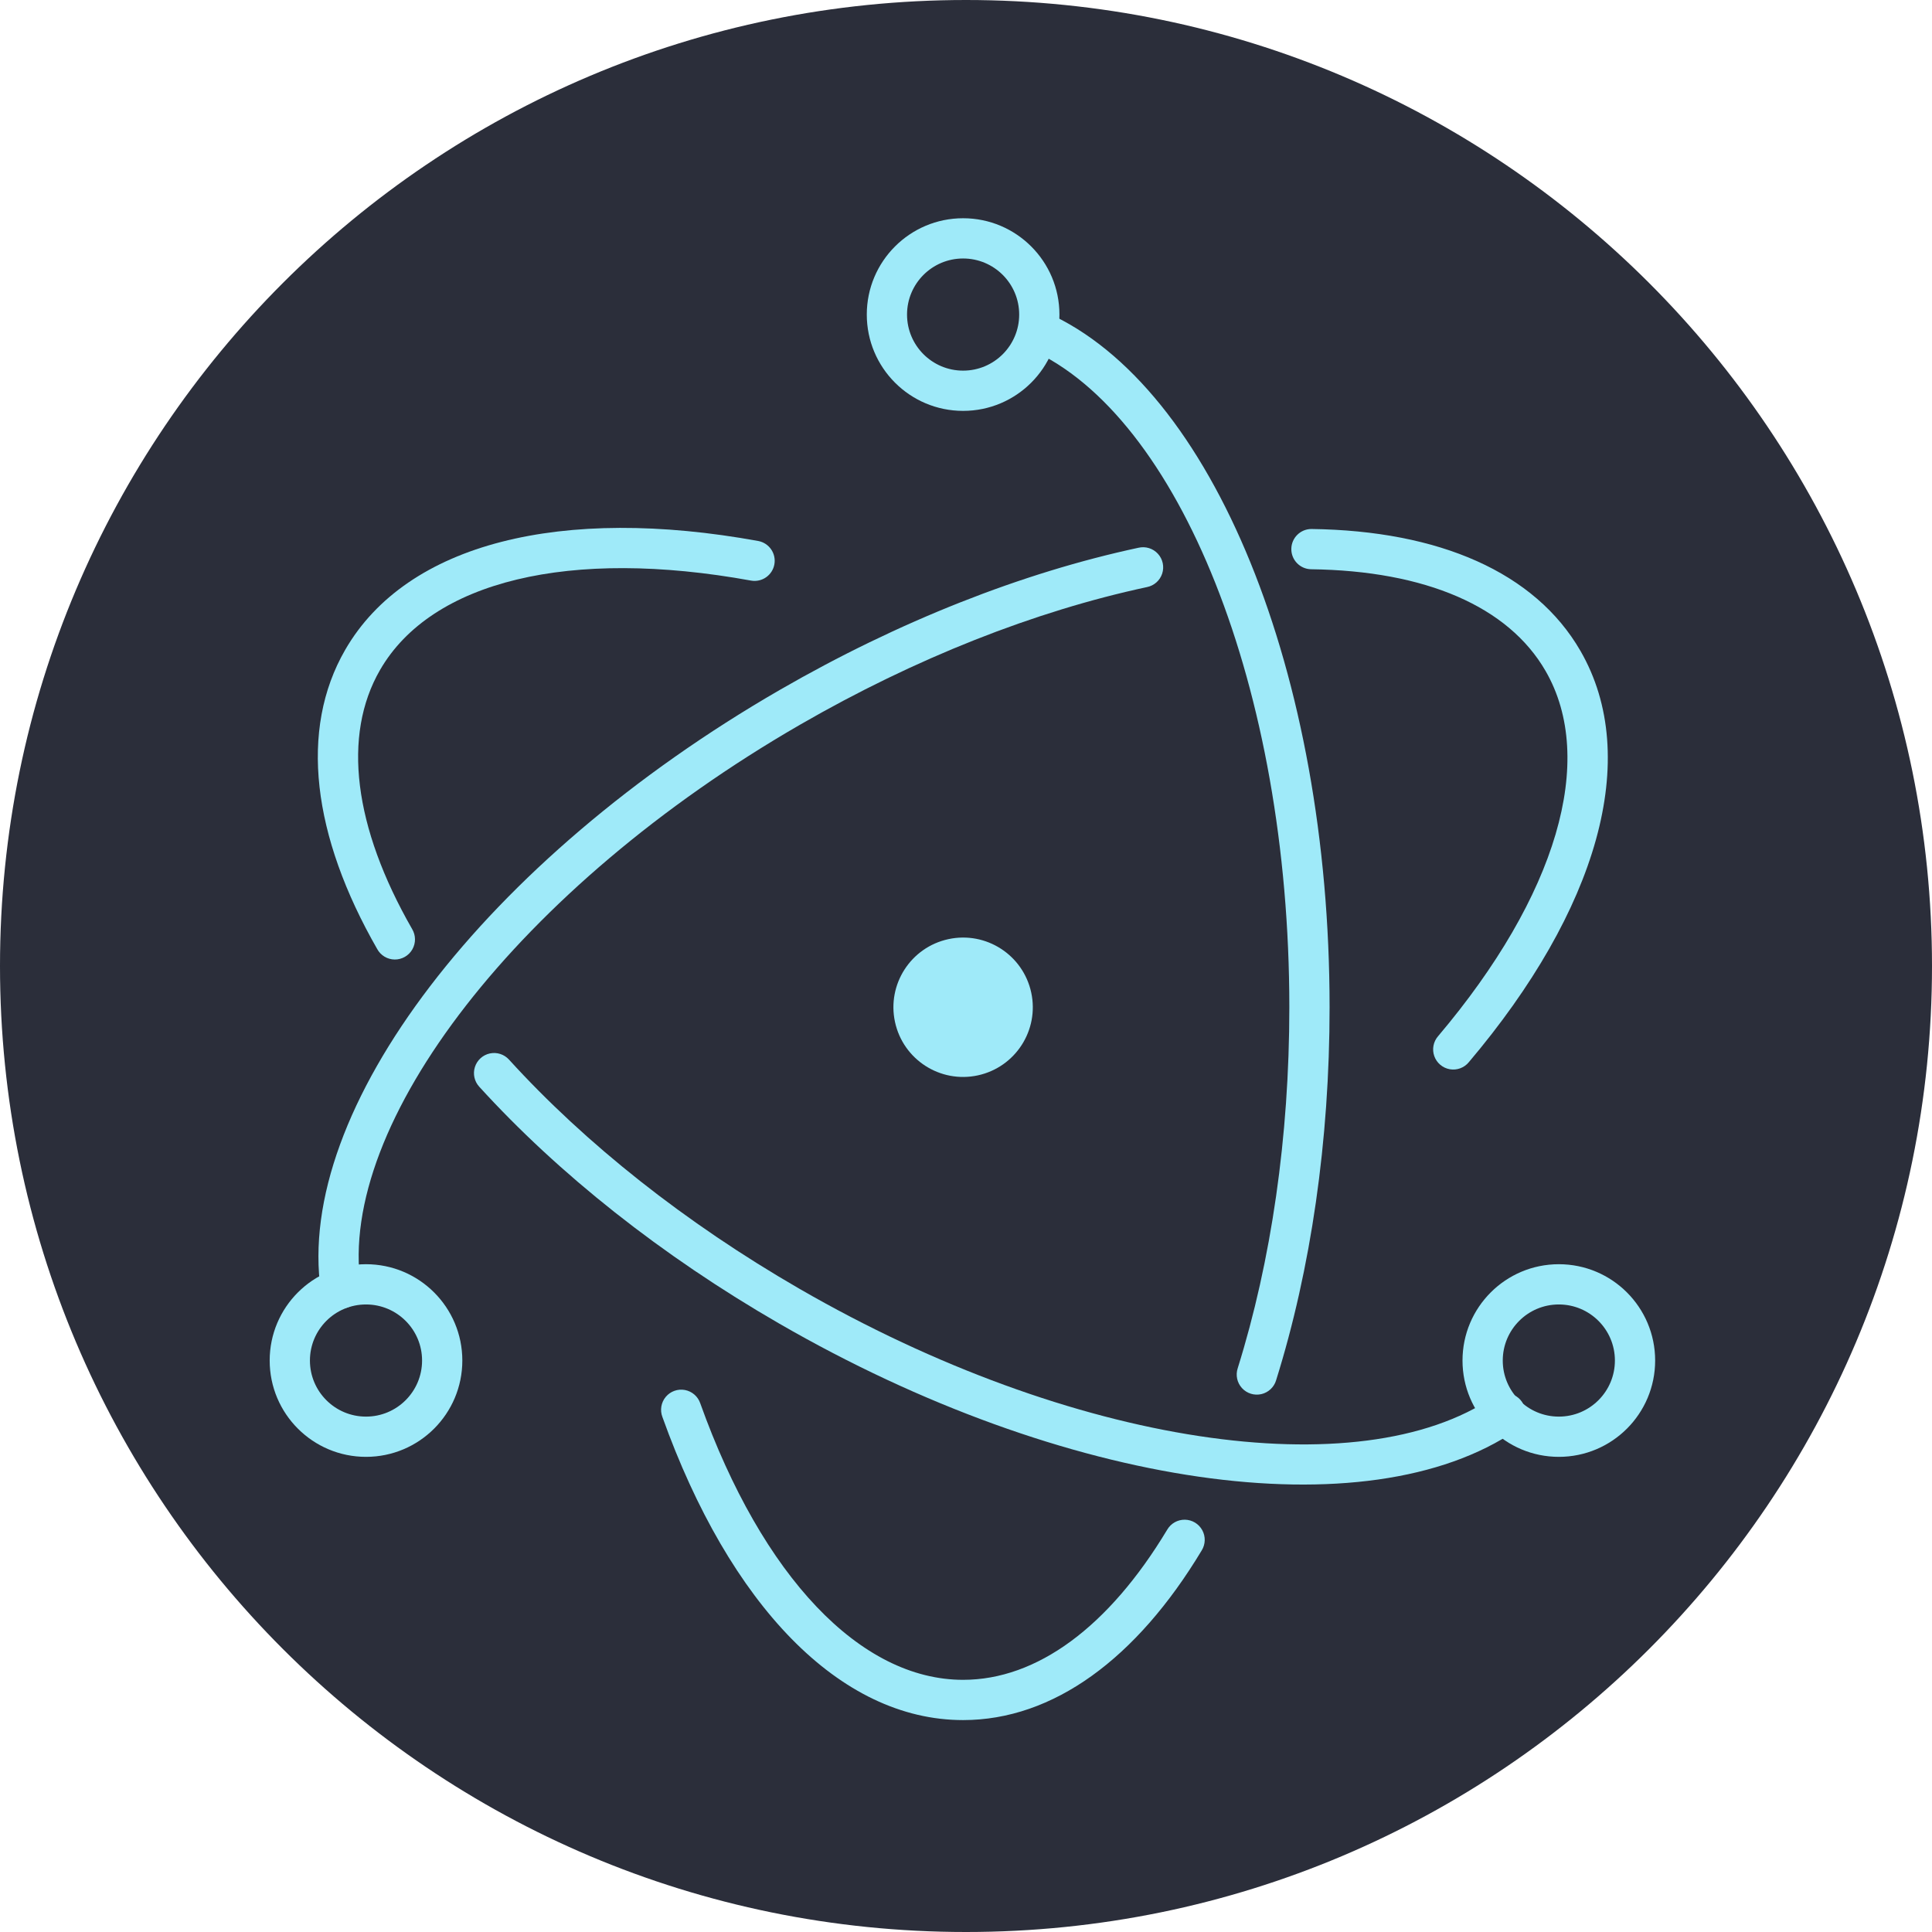
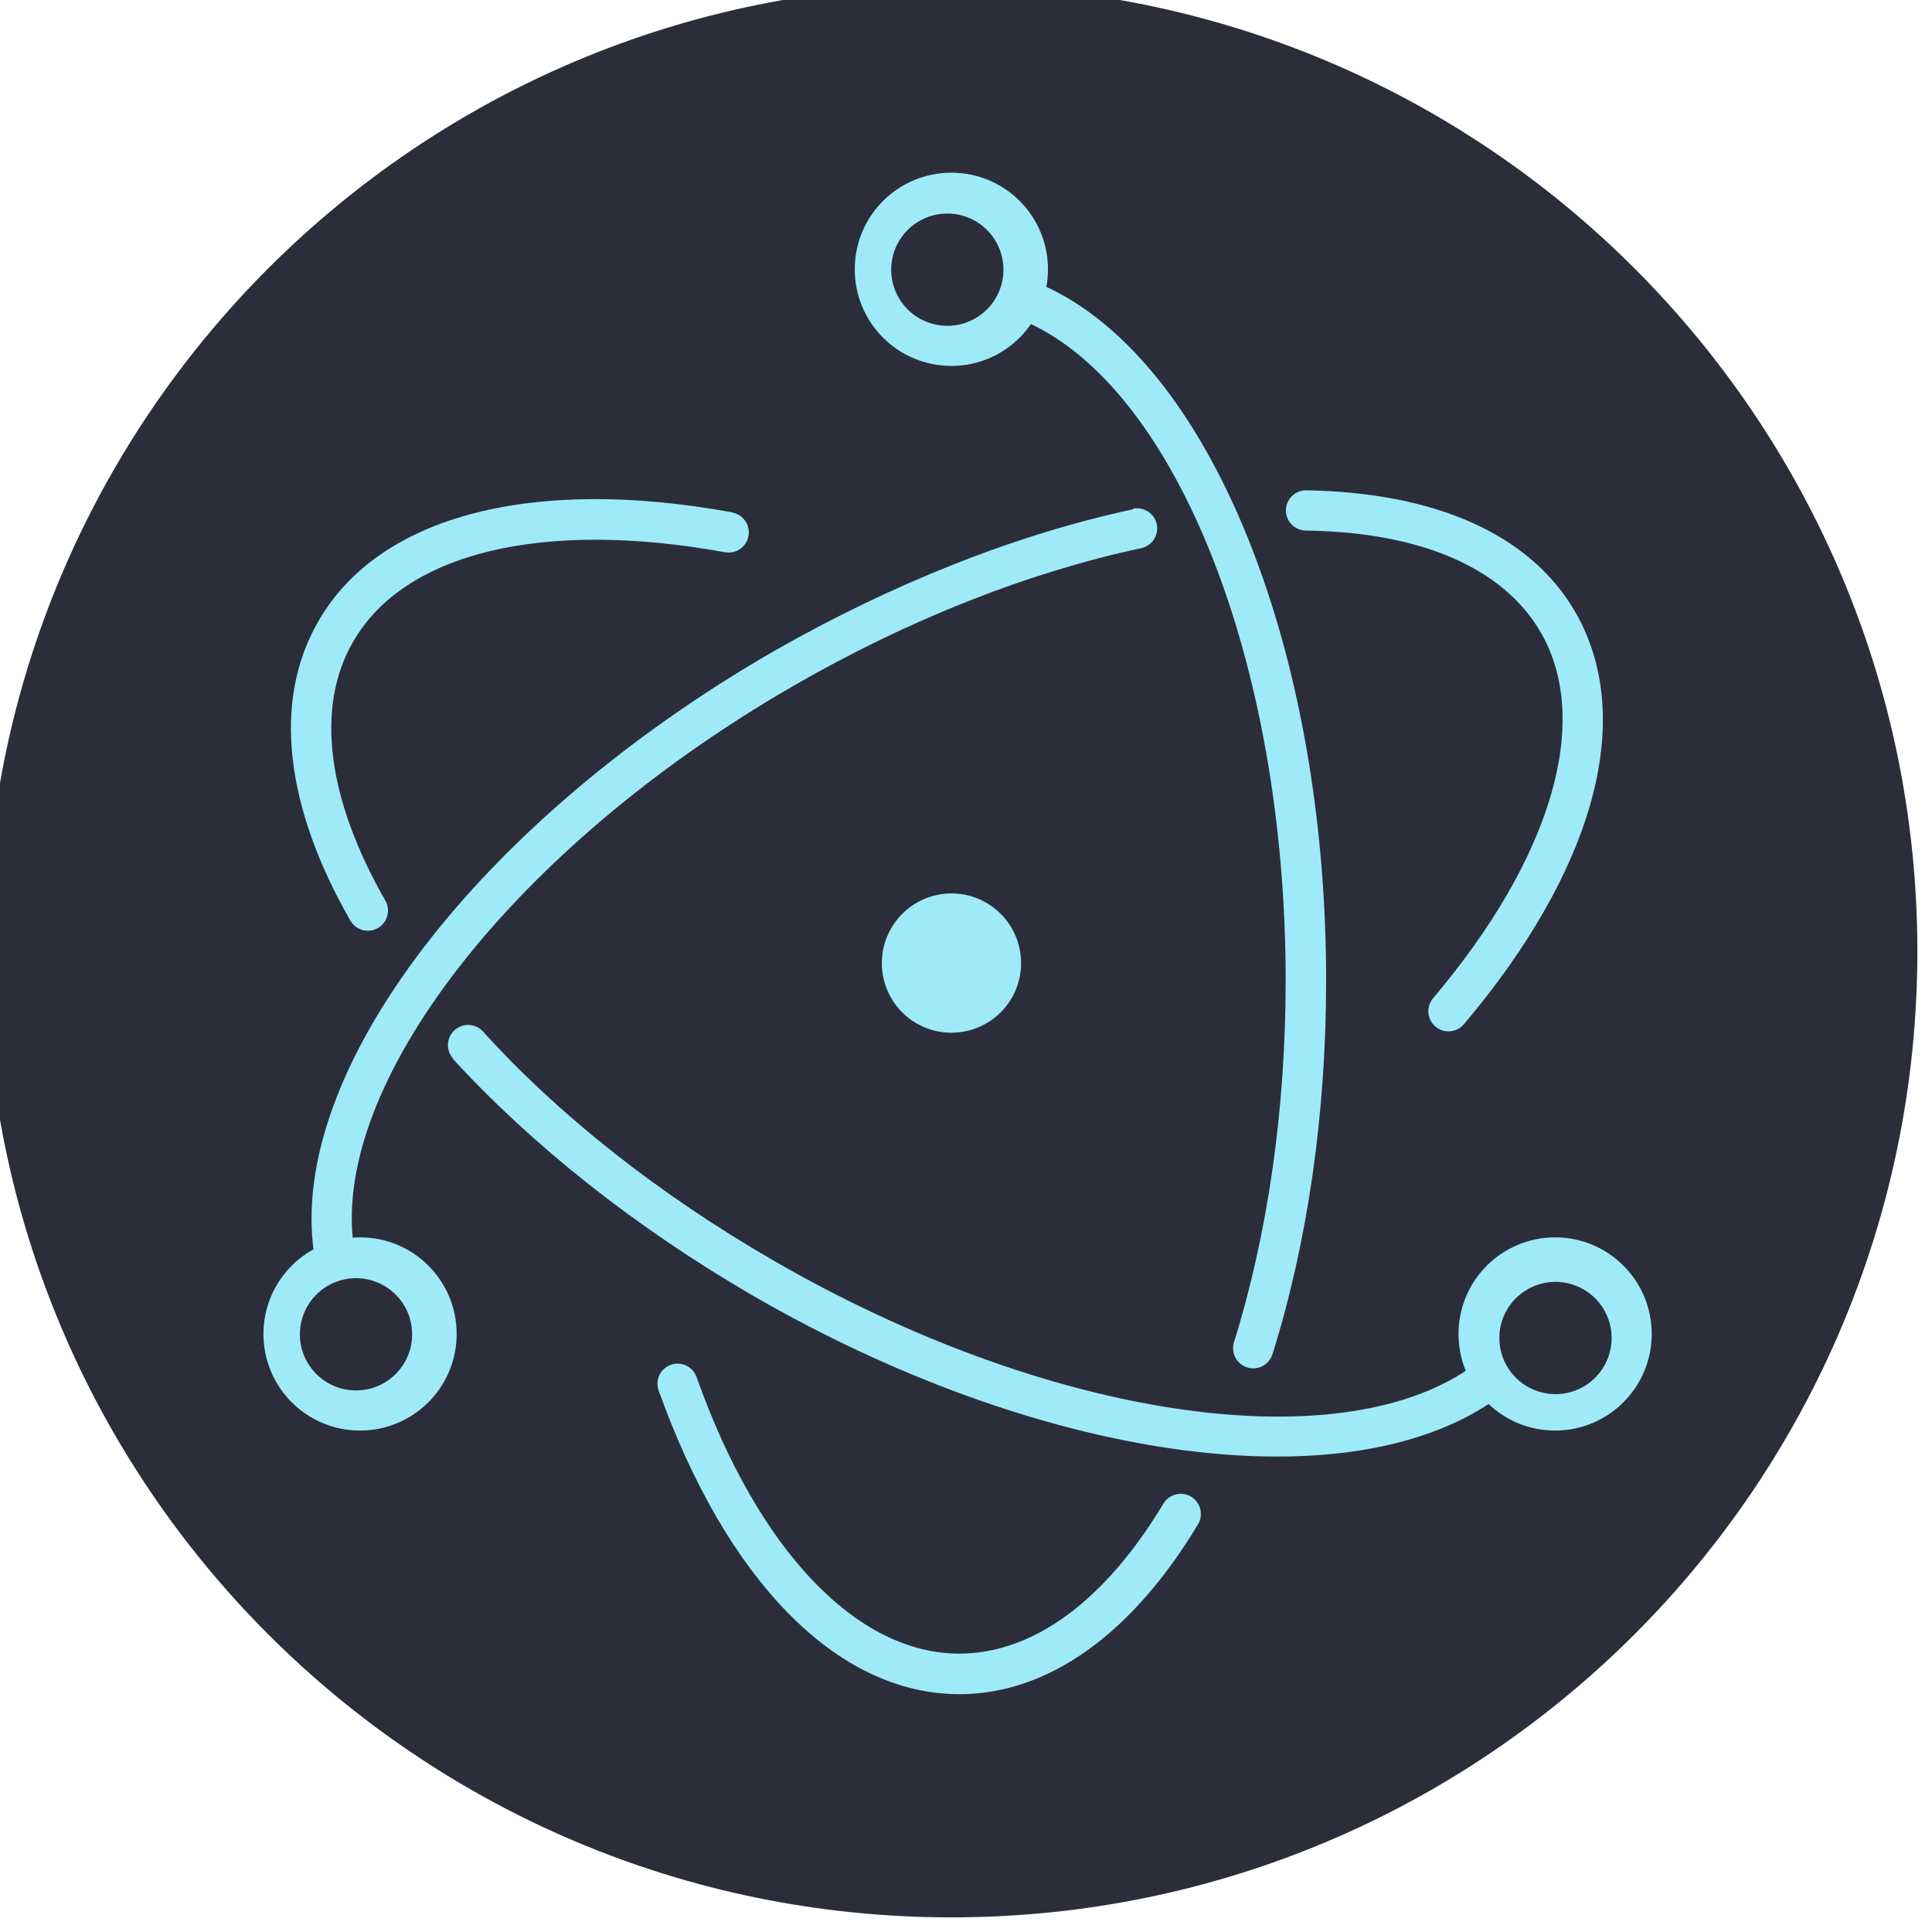
- <svg xmlns="http://www.w3.org/2000/svg">
-   <g fill="none" fill-rule="evenodd">
-     <circle fill="#2B2E3A" cx="128" cy="128" r="128" />
-     <g fill="#9FEAF9" fill-rule="nonzero">
-       <path d="M100.502 71.69c-26.005-4.736-46.567.221-54.762 14.415-6.115 10.592-4.367 24.635 4.24 39.646a2.667 2.667 0 1 0 4.626-2.653c-7.752-13.522-9.261-25.641-4.247-34.326 6.808-11.791 25.148-16.213 49.187-11.835a2.667 2.667 0 0 0 .956-5.247zm-36.999 72.307c10.515 11.555 24.176 22.394 39.756 31.388 37.723 21.78 77.883 27.601 97.675 14.106a2.667 2.667 0 1 0-3.005-4.406c-17.714 12.078-55.862 6.548-92.003-14.318-15.114-8.726-28.343-19.222-38.478-30.36a2.667 2.667 0 1 0-3.945 3.59z" />
-       <path d="M194.62 140.753c17.028-20.116 22.973-40.348 14.795-54.512-6.017-10.423-18.738-15.926-35.645-16.146a2.667 2.667 0 0 0-.069 5.333c15.205.198 26.165 4.939 31.096 13.48 6.792 11.765 1.49 29.807-14.248 48.399a2.667 2.667 0 1 0 4.071 3.446zm-43.761-68.175c-15.396 3.299-31.784 9.749-47.522 18.835-38.942 22.483-64.345 55.636-60.817 79.675a2.667 2.667 0 1 0 5.277-.775c-3.133-21.344 20.947-52.769 58.207-74.281 15.267-8.815 31.135-15.06 45.972-18.239a2.667 2.667 0 1 0-1.117-5.215z" />
-       <path d="M87.77 187.753c8.904 24.86 23.469 40.167 39.847 40.167 11.945 0 22.996-8.143 31.614-22.478a2.667 2.667 0 1 0-4.571-2.748c-7.745 12.883-17.258 19.892-27.043 19.892-13.605 0-26.596-13.652-34.825-36.63a2.667 2.667 0 1 0-5.021 1.797zm81.322-4.863c4.61-14.728 7.085-31.718 7.085-49.423 0-44.179-15.463-82.263-37.487-92.042a2.667 2.667 0 0 0-2.164 4.874c19.643 8.723 34.317 44.866 34.317 87.168 0 17.177-2.397 33.63-6.84 47.83a2.667 2.667 0 1 0 5.09 1.593zm50.224-2.612c0-7.049-5.714-12.763-12.763-12.763-7.049 0-12.763 5.714-12.763 12.763 0 7.049 5.714 12.763 12.763 12.763 7.049 0 12.763-5.714 12.763-12.763zm-5.333 0a7.43 7.43 0 1 1-14.86 0 7.43 7.43 0 0 1 14.86 0zM48.497 193.041c7.05 0 12.764-5.714 12.764-12.763 0-7.049-5.715-12.763-12.764-12.763-7.048 0-12.763 5.714-12.763 12.763 0 7.049 5.715 12.763 12.763 12.763zm0-5.333a7.43 7.43 0 1 1 0-14.86 7.43 7.43 0 0 1 0 14.86z" />
-       <path d="M127.617 54.444c7.049 0 12.763-5.714 12.763-12.763 0-7.049-5.714-12.763-12.763-12.763-7.049 0-12.763 5.714-12.763 12.763 0 7.049 5.714 12.763 12.763 12.763zm0-5.333a7.43 7.43 0 1 1 0-14.86 7.43 7.43 0 0 1 0 14.86zm1.949 93.382c-4.985 1.077-9.896-2.091-10.975-7.076a9.236 9.236 0 0 1 7.076-10.976c4.985-1.077 9.896 2.091 10.976 7.076 1.077 4.985-2.091 9.897-7.077 10.976z" />
-     </g>
+ <svg xmlns="http://www.w3.org/2000/svg" version="1.1" viewBox="0 0 26.4 26.4">
+   <g transform="translate(-117 -128)">
+     <circle cx="130" cy="141" r="13.2" style="fill-rule:evenodd;fill:#2b2e3a;stroke-width:.68" />
+     <path d="m127 135c-2.68-0.489-4.81 0.023-5.65 1.49-0.631 1.09-0.451 2.54 0.438 4.09a0.275 0.275 0 1 0 0.477-0.274c-0.8-1.4-0.956-2.65-0.438-3.54 0.703-1.22 2.6-1.67 5.08-1.22a0.275 0.275 0 0 0 0.099-0.542zm-3.82 7.46c1.09 1.19 2.5 2.31 4.1 3.24 3.89 2.25 8.04 2.85 10.1 1.46a0.275 0.275 0 1 0-0.31-0.455c-1.83 1.25-5.77 0.676-9.5-1.48-1.56-0.901-2.93-1.98-3.97-3.13a0.275 0.275 0 1 0-0.407 0.371z" style="fill:#9feaf9;stroke-width:.265" />
+     <path d="m137 142c1.76-2.08 2.37-4.16 1.53-5.63-0.621-1.08-1.93-1.64-3.68-1.67a0.275 0.275 0 0 0-7e-3 0.55c1.57 0.02 2.7 0.51 3.21 1.39 0.701 1.21 0.154 3.08-1.47 5a0.275 0.275 0 1 0 0.42 0.356zm-4.52-7.04c-1.59 0.341-3.28 1.01-4.91 1.94-4.02 2.32-6.64 5.74-6.28 8.22a0.275 0.275 0 1 0 0.545-0.08c-0.323-2.2 2.16-5.45 6.01-7.67 1.58-0.91 3.21-1.55 4.75-1.88a0.275 0.275 0 1 0-0.115-0.538z" style="fill:#9feaf9;stroke-width:.265" />
+     <path d="m126 147c0.919 2.57 2.42 4.15 4.11 4.15 1.23 0 2.37-0.84 3.26-2.32a0.275 0.275 0 1 0-0.472-0.284c-0.799 1.33-1.78 2.05-2.79 2.05-1.4 0-2.75-1.41-3.59-3.78a0.275 0.275 0 1 0-0.518 0.185zm8.39-0.502c0.476-1.52 0.731-3.27 0.731-5.1 0-4.56-1.6-8.49-3.87-9.5a0.275 0.275 0 0 0-0.223 0.503c2.03 0.9 3.54 4.63 3.54 9 0 1.77-0.247 3.47-0.706 4.94a0.275 0.275 0 1 0 0.525 0.164zm5.18-0.27c0-0.728-0.59-1.32-1.32-1.32-0.728 0-1.32 0.59-1.32 1.32s0.59 1.32 1.32 1.32c0.728 0 1.32-0.59 1.32-1.32zm-0.55 0a0.767 0.767 0 1 1-1.53 0 0.767 0.767 0 0 1 1.53 0zm-17.1 1.32c0.728 0 1.32-0.59 1.32-1.32s-0.59-1.32-1.32-1.32c-0.727 0-1.32 0.59-1.32 1.32s0.59 1.32 1.32 1.32zm0-0.55a0.767 0.767 0 1 1 0-1.53 0.767 0.767 0 0 1 0 1.53z" style="fill:#9feaf9;stroke-width:.265" />
+     <path d="m130 133c0.728 0 1.32-0.59 1.32-1.32s-0.59-1.32-1.32-1.32-1.32 0.59-1.32 1.32 0.59 1.32 1.32 1.32zm0-0.55a0.767 0.767 0 1 1 0-1.53 0.767 0.767 0 0 1 0 1.53zm0.201 9.64c-0.515 0.111-1.02-0.216-1.13-0.73a0.953 0.953 0 0 1 0.73-1.13c0.515-0.111 1.02 0.216 1.13 0.73 0.111 0.515-0.216 1.02-0.73 1.13z" style="fill:#9feaf9;stroke-width:.265" />
  </g>
</svg>
